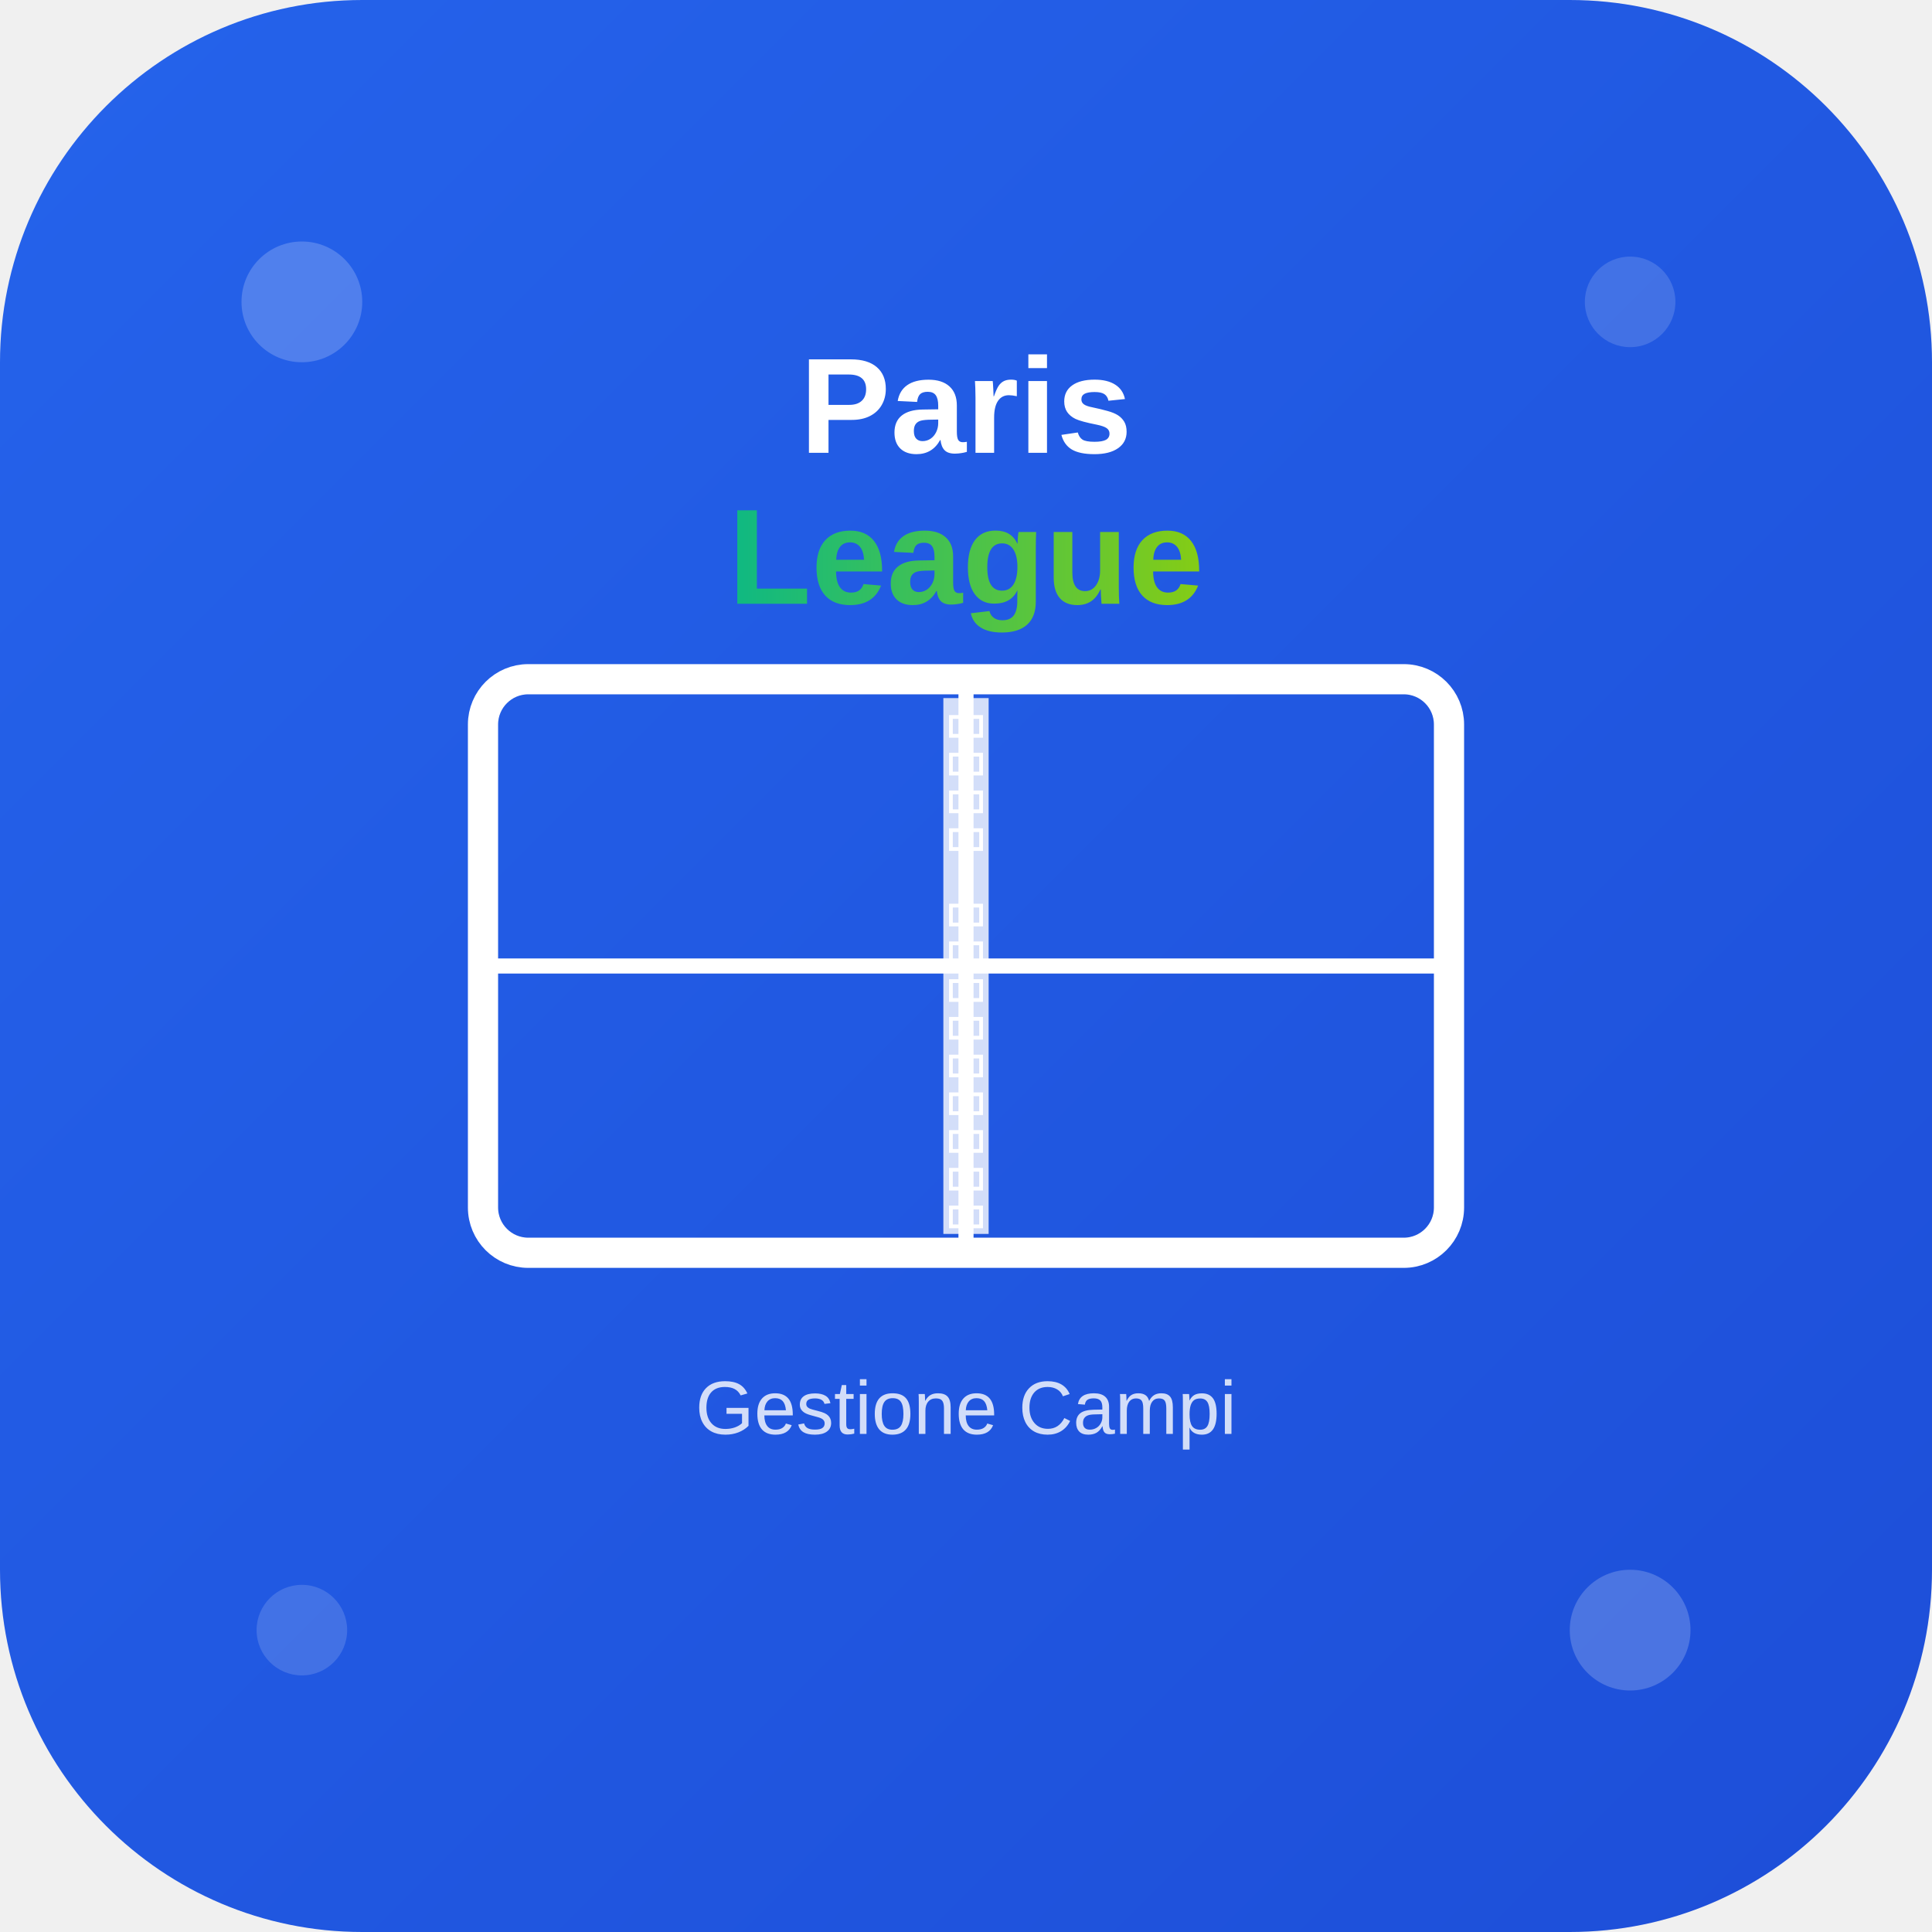
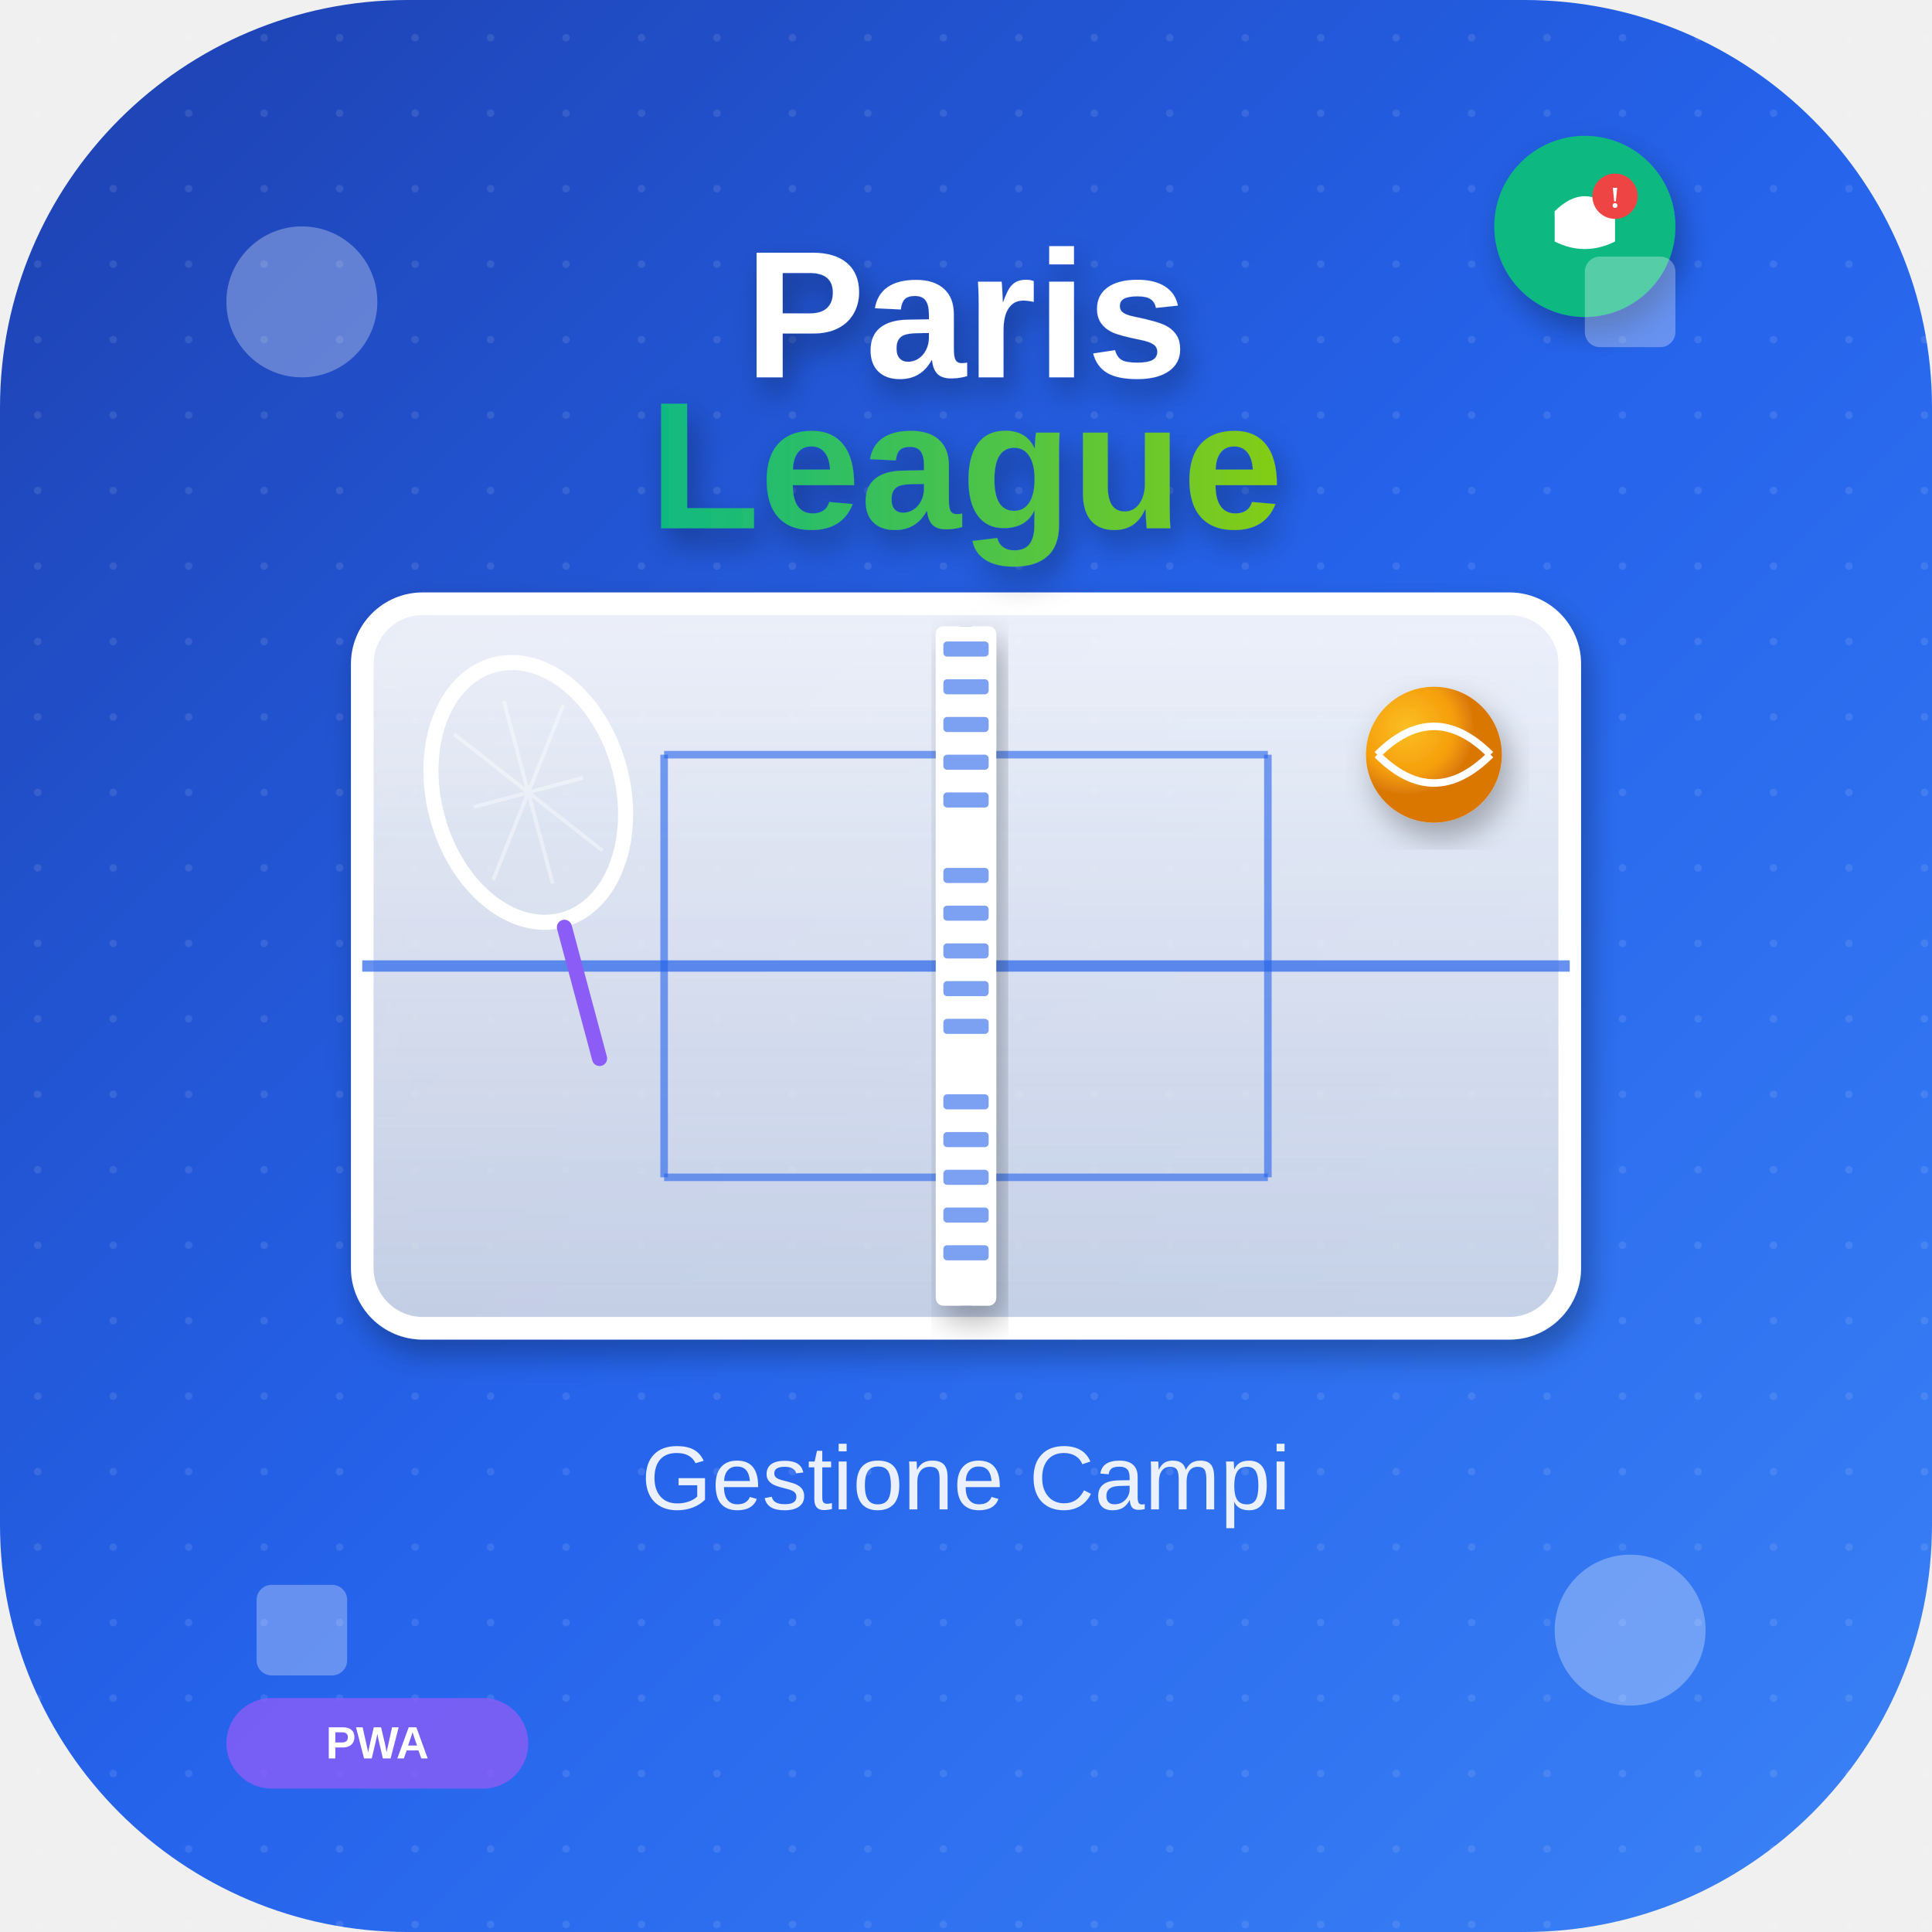
<svg xmlns="http://www.w3.org/2000/svg" viewBox="0 0 512 512" width="512" height="512">
  <defs>
    <linearGradient id="bgGradient" x1="0%" y1="0%" x2="100%" y2="100%">
-       <stop offset="0%" style="stop-color:#2563eb;stop-opacity:1" />
-       <stop offset="100%" style="stop-color:#1d4ed8;stop-opacity:1" />
+       <stop offset="0%" style="stop-color:#1e40af;stop-opacity:1" />
+       <stop offset="50%" style="stop-color:#2563eb;stop-opacity:1" />
+       <stop offset="100%" style="stop-color:#3b82f6;stop-opacity:1" />
    </linearGradient>
    <linearGradient id="logoGradient" x1="0%" y1="0%" x2="100%" y2="0%">
      <stop offset="0%" style="stop-color:#10b981;stop-opacity:1" />
      <stop offset="100%" style="stop-color:#84cc16;stop-opacity:1" />
    </linearGradient>
+     <linearGradient id="courtGradient" x1="0%" y1="0%" x2="0%" y2="100%">
+       <stop offset="0%" style="stop-color:#ffffff;stop-opacity:0.9" />
+       <stop offset="100%" style="stop-color:#e5e7eb;stop-opacity:0.8" />
+     </linearGradient>
+     <radialGradient id="ballGradient" cx="30%" cy="30%">
+       <stop offset="0%" style="stop-color:#fbbf24;stop-opacity:1" />
+       <stop offset="70%" style="stop-color:#f59e0b;stop-opacity:1" />
+       <stop offset="100%" style="stop-color:#d97706;stop-opacity:1" />
+     </radialGradient>
+     <filter id="shadow" x="-20%" y="-20%" width="140%" height="140%">
+       <feDropShadow dx="2" dy="4" stdDeviation="4" flood-color="#000" flood-opacity="0.3" />
+     </filter>
  </defs>
-   <rect x="0" y="0" width="512" height="512" rx="96" ry="96" fill="url(#bgGradient)" />
-   <rect x="128" y="180" width="256" height="152" rx="12" ry="12" fill="none" stroke="white" stroke-width="8" />
-   <line x1="256" y1="180" x2="256" y2="332" stroke="white" stroke-width="4" />
-   <line x1="128" y1="256" x2="384" y2="256" stroke="white" stroke-width="4" />
-   <rect x="250" y="185" width="12" height="142" fill="white" opacity="0.8" />
-   <rect x="252" y="190" width="8" height="5" fill="transparent" stroke="white" stroke-width="1" />
-   <rect x="252" y="200" width="8" height="5" fill="transparent" stroke="white" stroke-width="1" />
-   <rect x="252" y="210" width="8" height="5" fill="transparent" stroke="white" stroke-width="1" />
-   <rect x="252" y="220" width="8" height="5" fill="transparent" stroke="white" stroke-width="1" />
-   <rect x="252" y="240" width="8" height="5" fill="transparent" stroke="white" stroke-width="1" />
-   <rect x="252" y="250" width="8" height="5" fill="transparent" stroke="white" stroke-width="1" />
-   <rect x="252" y="260" width="8" height="5" fill="transparent" stroke="white" stroke-width="1" />
-   <rect x="252" y="270" width="8" height="5" fill="transparent" stroke="white" stroke-width="1" />
-   <rect x="252" y="280" width="8" height="5" fill="transparent" stroke="white" stroke-width="1" />
-   <rect x="252" y="290" width="8" height="5" fill="transparent" stroke="white" stroke-width="1" />
-   <rect x="252" y="300" width="8" height="5" fill="transparent" stroke="white" stroke-width="1" />
-   <rect x="252" y="310" width="8" height="5" fill="transparent" stroke="white" stroke-width="1" />
-   <rect x="252" y="320" width="8" height="5" fill="transparent" stroke="white" stroke-width="1" />
-   <text x="256" y="120" text-anchor="middle" fill="white" font-family="Arial, sans-serif" font-size="36" font-weight="bold">Paris</text>
-   <text x="256" y="160" text-anchor="middle" fill="url(#logoGradient)" font-family="Arial, sans-serif" font-size="36" font-weight="bold">League</text>
-   <text x="256" y="380" text-anchor="middle" fill="white" font-family="Arial, sans-serif" font-size="20" font-weight="normal" opacity="0.8">Gestione Campi</text>
-   <circle cx="80" cy="80" r="16" fill="white" opacity="0.2" />
-   <circle cx="432" cy="432" r="16" fill="white" opacity="0.2" />
-   <circle cx="432" cy="80" r="12" fill="white" opacity="0.15" />
-   <circle cx="80" cy="432" r="12" fill="white" opacity="0.15" />
+   <rect x="0" y="0" width="512" height="512" rx="108" ry="108" fill="url(#bgGradient)" />
+   <pattern id="dotPattern" patternUnits="userSpaceOnUse" width="20" height="20">
+     <circle cx="10" cy="10" r="1" fill="white" opacity="0.1" />
+   </pattern>
+   <rect x="0" y="0" width="512" height="512" fill="url(#dotPattern)" />
+   <g filter="url(#shadow)">
+     <rect x="96" y="160" width="320" height="192" rx="16" ry="16" fill="url(#courtGradient)" stroke="white" stroke-width="6" />
+   </g>
+   <line x1="256" y1="166" x2="256" y2="346" stroke="#2563eb" stroke-width="3" opacity="0.7" />
+   <line x1="96" y1="256" x2="416" y2="256" stroke="#2563eb" stroke-width="3" opacity="0.7" />
+   <line x1="176" y1="200" x2="176" y2="312" stroke="#2563eb" stroke-width="2" opacity="0.6" />
+   <line x1="336" y1="200" x2="336" y2="312" stroke="#2563eb" stroke-width="2" opacity="0.6" />
+   <line x1="176" y1="200" x2="336" y2="200" stroke="#2563eb" stroke-width="2" opacity="0.6" />
+   <line x1="176" y1="312" x2="336" y2="312" stroke="#2563eb" stroke-width="2" opacity="0.6" />
+   <g filter="url(#shadow)">
+     <rect x="248" y="166" width="16" height="180" fill="white" rx="2" />
+     <g opacity="0.6">
+       <rect x="250" y="170" width="12" height="4" fill="#2563eb" rx="1" />
+       <rect x="250" y="180" width="12" height="4" fill="#2563eb" rx="1" />
+       <rect x="250" y="190" width="12" height="4" fill="#2563eb" rx="1" />
+       <rect x="250" y="200" width="12" height="4" fill="#2563eb" rx="1" />
+       <rect x="250" y="210" width="12" height="4" fill="#2563eb" rx="1" />
+       <rect x="250" y="230" width="12" height="4" fill="#2563eb" rx="1" />
+       <rect x="250" y="240" width="12" height="4" fill="#2563eb" rx="1" />
+       <rect x="250" y="250" width="12" height="4" fill="#2563eb" rx="1" />
+       <rect x="250" y="260" width="12" height="4" fill="#2563eb" rx="1" />
+       <rect x="250" y="270" width="12" height="4" fill="#2563eb" rx="1" />
+       <rect x="250" y="290" width="12" height="4" fill="#2563eb" rx="1" />
+       <rect x="250" y="300" width="12" height="4" fill="#2563eb" rx="1" />
+       <rect x="250" y="310" width="12" height="4" fill="#2563eb" rx="1" />
+       <rect x="250" y="320" width="12" height="4" fill="#2563eb" rx="1" />
+       <rect x="250" y="330" width="12" height="4" fill="#2563eb" rx="1" />
+     </g>
+   </g>
+   <circle cx="380" cy="200" r="18" fill="url(#ballGradient)" filter="url(#shadow)" />
+   <path d="M 365 200 Q 380 185 395 200" stroke="white" stroke-width="2" fill="none" />
+   <path d="M 365 200 Q 380 215 395 200" stroke="white" stroke-width="2" fill="none" />
+   <g transform="translate(140,210) rotate(-15)">
+     <ellipse cx="0" cy="0" rx="25" ry="35" fill="none" stroke="white" stroke-width="4" />
+     <rect x="-2" y="35" width="4" height="40" fill="#8b5cf6" rx="2" />
+     <g opacity="0.4">
+       <line x1="-15" y1="-20" x2="15" y2="20" stroke="white" stroke-width="1" />
+       <line x1="-15" y1="0" x2="15" y2="0" stroke="white" stroke-width="1" />
+       <line x1="-15" y1="20" x2="15" y2="-20" stroke="white" stroke-width="1" />
+       <line x1="0" y1="-25" x2="0" y2="25" stroke="white" stroke-width="1" />
+     </g>
+   </g>
+   <g filter="url(#shadow)">
+     <text x="256" y="100" text-anchor="middle" fill="white" font-family="Arial, sans-serif" font-size="48" font-weight="bold">Paris</text>
+     <text x="256" y="140" text-anchor="middle" fill="url(#logoGradient)" font-family="Arial, sans-serif" font-size="48" font-weight="bold">League</text>
+   </g>
+   <text x="256" y="400" text-anchor="middle" fill="white" font-family="Arial, sans-serif" font-size="24" font-weight="300" opacity="0.9">Gestione Campi</text>
+   <g transform="translate(420,60)">
+     <circle cx="0" cy="0" r="24" fill="#10b981" filter="url(#shadow)" />
+     <path d="M-8 -4 Q0 -12 8 -4 L8 4 Q0 8 -8 4 Z" fill="white" />
+     <circle cx="8" cy="-8" r="6" fill="#ef4444" />
+     <text x="8" y="-5" text-anchor="middle" fill="white" font-size="8" font-weight="bold">!</text>
+   </g>
+   <g opacity="0.3">
+     <circle cx="80" cy="80" r="20" fill="white" />
+     <circle cx="80" cy="80" r="12" fill="none" stroke="white" stroke-width="2" />
+     <circle cx="432" cy="432" r="20" fill="white" />
+     <circle cx="432" cy="432" r="12" fill="none" stroke="white" stroke-width="2" />
+     <rect x="420" y="68" width="24" height="24" rx="4" fill="white" />
+     <rect x="68" y="420" width="24" height="24" rx="4" fill="white" />
+   </g>
+   <g transform="translate(60,450)">
+     <rect x="0" y="0" width="80" height="24" rx="12" fill="#8b5cf6" opacity="0.8" />
+     <text x="40" y="16" text-anchor="middle" fill="white" font-family="Arial, sans-serif" font-size="12" font-weight="bold">PWA</text>
+   </g>
</svg>
